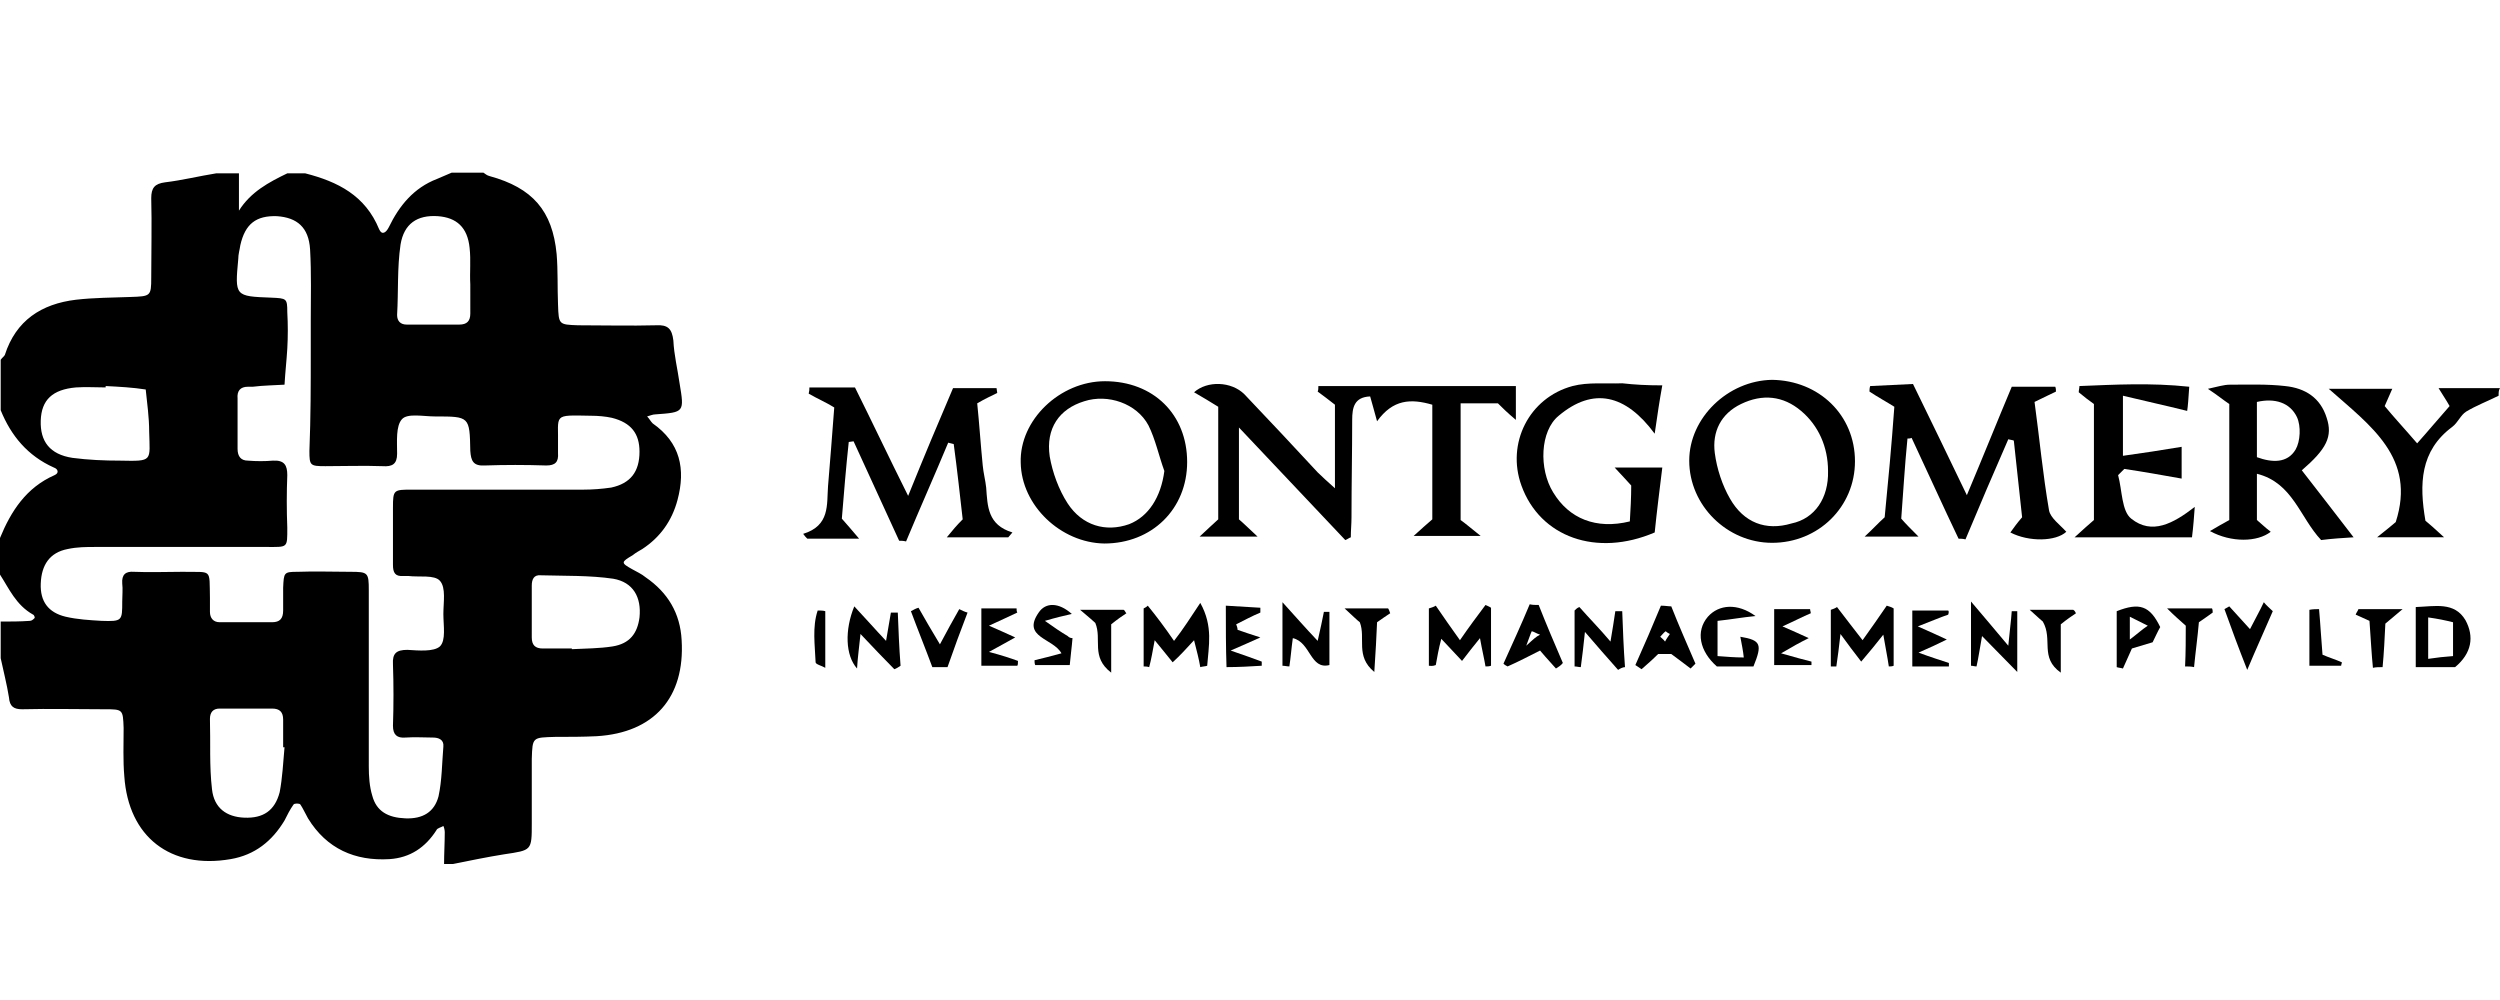
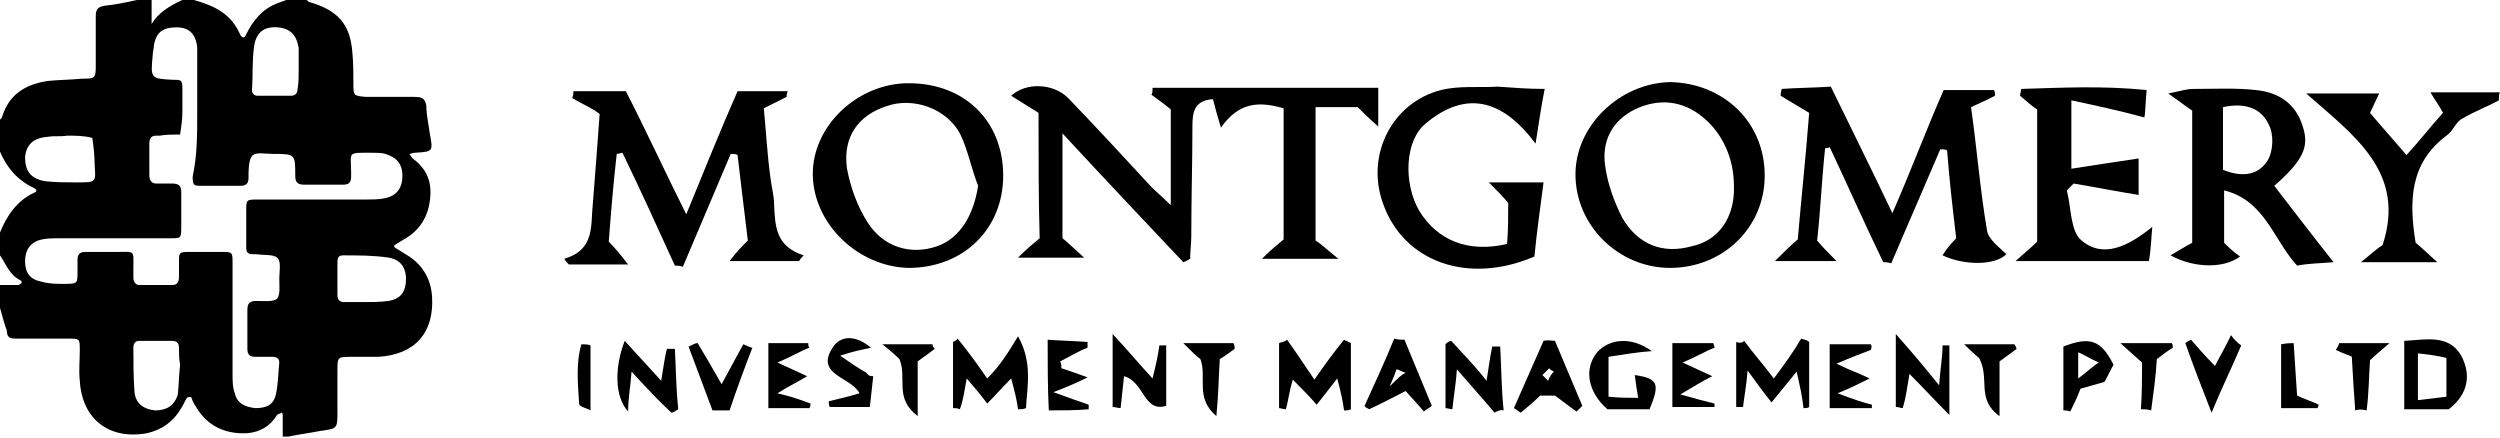
- <svg xmlns="http://www.w3.org/2000/svg" version="1.1" id="logos" x="0px" y="0px" viewBox="0 0 250 100" enable-background="new 0 0 250 100" xml:space="preserve">
+ <svg xmlns="http://www.w3.org/2000/svg" version="1.1" id="logos" x="0px" y="0px" viewBox="0 0 219.3 38.4" style="enable-background:new 0 0 219.3 38.4;" xml:space="preserve">
  <g id="ueno">
</g>
  <g id="tictail">
</g>
  <g id="lians-matkasse">
</g>
-   <g id="montgomery">
+   <g id="upperquad">
+ </g>
+   <g>
    <g>
      <g>
-         <path d="M249.862,39.572c-1.105,0.552-2.21,0.967-3.246,1.588c-0.552,0.345-0.829,1.105-1.381,1.519     c-3.246,2.417-3.315,5.732-2.693,9.392c0.414,0.345,0.898,0.76,1.865,1.657c-2.417,0-4.282,0-6.699,0     c0.967-0.76,1.45-1.174,1.865-1.519c2.072-6.423-2.486-9.599-6.699-13.329c2.279,0,4.213,0,6.354,0     c-0.276,0.622-0.483,1.105-0.76,1.727c0.967,1.174,2.003,2.279,3.246,3.729c1.174-1.312,2.141-2.486,3.246-3.729     c-0.345-0.622-0.691-1.105-1.105-1.796c2.21,0,4.144,0,6.146,0C249.862,39.02,249.862,39.227,249.862,39.572z" />
-         <path d="M121.823,40.677c-0.76-0.483-1.588-0.967-2.417-1.45c1.312-1.174,3.729-1.105,5.041,0.207     c2.486,2.624,4.903,5.18,7.32,7.804c0.483,0.483,0.967,0.898,1.727,1.588c0-3.108,0-5.801,0-8.356     c-0.691-0.552-1.174-0.898-1.727-1.312c0.069-0.138,0.069-0.345,0.069-0.552c6.492,0,12.983,0,19.751,0c0,0.898,0,1.934,0,3.384     c-0.898-0.76-1.312-1.174-1.796-1.657c-1.174,0-2.417,0-3.729,0c0,3.936,0,7.735,0,11.671c0.483,0.345,0.967,0.76,2.003,1.588     c-2.417,0-4.282,0-6.699,0c0.829-0.76,1.312-1.174,1.865-1.657c0-3.729,0-7.528,0-11.464c-2.141-0.622-3.936-0.552-5.525,1.657     c-0.276-1.036-0.483-1.727-0.691-2.486c-1.588,0.069-1.796,1.105-1.796,2.348c0,3.246-0.069,6.423-0.069,9.738     c0,0.691-0.069,1.312-0.069,2.003c-0.207,0.069-0.345,0.207-0.552,0.276c-3.453-3.66-6.906-7.32-10.635-11.257     c0,3.246,0,6.146,0,9.185c0.414,0.345,0.898,0.829,1.865,1.727c-2.141,0-3.729,0-5.801,0c0.829-0.76,1.312-1.243,1.865-1.727     C121.823,48.343,121.823,44.683,121.823,40.677z" />
-         <path d="M80.939,38.744c1.45,0,2.901,0,4.558,0c1.657,3.315,3.315,6.837,5.318,10.843c1.588-3.936,3.039-7.39,4.489-10.773     c1.588,0,2.97,0,4.351,0c0,0.138,0.069,0.345,0.069,0.483c-0.552,0.276-1.174,0.552-2.003,1.036     c0.207,2.003,0.345,4.144,0.552,6.215c0.069,0.76,0.276,1.519,0.345,2.21c0.138,1.865,0.138,3.729,2.624,4.489     c-0.138,0.138-0.276,0.345-0.414,0.483c-1.934,0-3.867,0-6.146,0c0.622-0.76,0.967-1.174,1.588-1.796     c-0.276-2.417-0.552-4.972-0.898-7.528c-0.207-0.069-0.345-0.069-0.552-0.138c-1.381,3.315-2.831,6.561-4.213,9.876     c-0.276-0.069-0.483-0.069-0.691-0.069c-1.519-3.315-3.039-6.63-4.558-9.945c-0.138,0-0.345,0.069-0.483,0.069     c-0.276,2.555-0.483,5.111-0.691,7.666c0.552,0.622,0.967,1.105,1.727,2.003c-2.003,0-3.591,0-5.18,0     c-0.138-0.138-0.276-0.276-0.414-0.483c2.693-0.829,2.348-2.901,2.486-4.765c0.207-2.486,0.414-5.111,0.622-7.873     c-0.76-0.483-1.727-0.898-2.555-1.381C80.939,39.089,80.939,38.951,80.939,38.744z" />
-         <path d="M190.124,51.865c0.483,0.552,0.898,0.967,1.727,1.796c-1.934,0-3.453,0-5.387,0c0.829-0.76,1.312-1.312,2.003-1.934     c0.345-3.522,0.691-7.182,0.967-11.05c-0.76-0.483-1.657-0.967-2.486-1.519c0-0.138,0-0.345,0.069-0.552     c1.381-0.069,2.831-0.138,4.282-0.207c1.796,3.66,3.453,7.113,5.387,11.119c1.657-3.936,3.039-7.39,4.489-10.843     c1.588,0,2.97,0,4.351,0c0.069,0.138,0.069,0.345,0.069,0.483c-0.552,0.276-1.174,0.552-2.141,1.036     c0.483,3.522,0.829,7.251,1.45,10.843c0.138,0.76,1.105,1.45,1.727,2.141c-1.036,0.967-3.729,1.036-5.594,0.069     c0.345-0.483,0.691-0.967,1.174-1.519c-0.276-2.486-0.552-5.11-0.829-7.666c-0.138-0.069-0.345-0.069-0.552-0.138     c-1.45,3.315-2.901,6.699-4.282,10.014c-0.276-0.069-0.483-0.069-0.691-0.069c-1.588-3.315-3.108-6.699-4.696-10.083     c-0.138,0.069-0.276,0.069-0.414,0.069C190.47,46.617,190.331,49.172,190.124,51.865z" />
-         <path d="M230.18,47.031c1.727,2.21,3.315,4.282,5.18,6.699c-1.105,0.069-2.21,0.138-3.246,0.276     c-2.141-2.279-2.831-5.732-6.423-6.63c0,1.657,0,3.039,0,4.627c0.345,0.276,0.829,0.76,1.381,1.174     c-1.312,1.036-3.936,1.105-6.077-0.069c0.691-0.414,1.312-0.76,1.934-1.105c0-3.936,0-7.735,0-11.602     c-0.622-0.414-1.105-0.829-2.141-1.519c0.967-0.207,1.588-0.414,2.21-0.414c1.865,0,3.729-0.069,5.525,0.138     c2.003,0.207,3.522,1.174,4.144,3.177C233.287,43.647,232.666,44.89,230.18,47.031z M225.691,45.719     c1.519,0.552,3.039,0.622,3.867-0.76c0.483-0.829,0.552-2.348,0.138-3.246c-0.691-1.45-2.21-1.934-4.006-1.519     C225.691,42.059,225.691,43.854,225.691,45.719z" />
-         <path d="M118.715,46.202c0,4.696-3.522,8.149-8.287,8.149c-4.351-0.069-8.287-3.798-8.356-8.08     c-0.138-4.282,3.936-8.149,8.425-8.149C115.332,38.122,118.715,41.437,118.715,46.202z M116.436,47.1     c-0.552-1.519-0.898-3.177-1.588-4.558c-1.174-2.21-4.075-3.177-6.423-2.417c-2.486,0.76-3.867,2.693-3.453,5.525     c0.276,1.588,0.898,3.315,1.796,4.696c1.45,2.21,3.798,2.901,6.146,2.072C114.848,51.658,116.091,49.724,116.436,47.1z" />
-         <path d="M185.497,46.133c0,4.558-3.66,8.149-8.287,8.149c-4.489,0-8.287-3.729-8.287-8.218c0-4.282,3.867-8.011,8.287-8.08     C181.906,38.053,185.497,41.506,185.497,46.133z M182.804,47.1c0-2.417-0.967-4.558-2.693-6.008     c-1.796-1.519-3.867-1.727-6.008-0.691c-2.003,0.967-2.901,2.762-2.624,4.903c0.207,1.588,0.76,3.246,1.519,4.558     c1.381,2.417,3.591,3.246,6.146,2.486C181.492,51.865,182.873,49.793,182.804,47.1z" />
-         <path d="M166.229,38.536c-0.276,1.519-0.483,2.901-0.76,4.834c-2.901-3.936-6.146-4.696-9.599-1.796     c-1.865,1.519-2.003,5.318-0.552,7.666c1.588,2.624,4.282,3.729,7.666,2.901c0.069-1.174,0.138-2.348,0.138-3.591     c-0.483-0.552-0.898-0.967-1.657-1.796c1.934,0,3.453,0,4.765,0c-0.276,2.279-0.552,4.42-0.76,6.492     c-5.801,2.486-11.464,0.483-13.329-4.696c-1.519-4.213,0.76-8.771,5.11-9.945c1.588-0.414,3.315-0.207,4.972-0.276     C163.467,38.467,164.641,38.536,166.229,38.536z" />
-         <path d="M219.475,50.691c-0.069,0.967-0.138,1.934-0.276,3.039c-3.867,0-7.528,0-11.74,0c0.898-0.829,1.381-1.243,1.934-1.727     c0-3.867,0-7.666,0-11.602c-0.483-0.345-1.036-0.76-1.519-1.174c0-0.207,0.069-0.414,0.069-0.622     c3.522-0.138,7.113-0.345,10.981,0.069c-0.069,1.105-0.138,2.003-0.207,2.417c-2.21-0.552-4.144-0.967-6.423-1.519     c0,2.21,0,3.867,0,6.008c2.003-0.276,3.798-0.552,5.87-0.898c0,0.76,0,2.072,0,3.177c-1.934-0.345-3.867-0.691-5.732-0.967     c-0.207,0.207-0.414,0.414-0.622,0.622c0.414,1.519,0.345,3.591,1.312,4.351C215.193,53.523,217.334,52.349,219.475,50.691z" />
-         <path d="M142.887,66.575c0-1.934,0-3.798,0-5.732c0.207-0.069,0.483-0.138,0.691-0.276c0.76,1.105,1.519,2.21,2.417,3.453     c0.898-1.312,1.727-2.417,2.555-3.522c0.138,0.069,0.345,0.138,0.552,0.276c0,1.934,0,3.867,0,5.801     c-0.207,0.069-0.345,0.069-0.552,0.069c-0.138-0.829-0.345-1.657-0.552-2.831c-0.622,0.76-1.105,1.381-1.796,2.279     c-0.691-0.76-1.312-1.381-2.072-2.21c-0.276,1.036-0.414,1.865-0.552,2.624C143.232,66.644,143.025,66.575,142.887,66.575z" />
-         <path d="M120.028,60.291c1.312,2.348,0.829,4.351,0.691,6.285c-0.207,0.069-0.483,0.069-0.691,0.138     c-0.138-0.829-0.345-1.588-0.622-2.693c-0.76,0.829-1.381,1.519-2.141,2.21c-0.622-0.76-1.105-1.381-1.796-2.21     c-0.207,1.105-0.345,1.934-0.552,2.693c-0.207-0.069-0.414-0.069-0.552-0.069c0-1.934,0-3.867,0-5.801     c0.138-0.069,0.276-0.138,0.414-0.276c0.898,1.105,1.727,2.21,2.624,3.522C118.37,62.846,119.061,61.741,120.028,60.291z" />
-         <path d="M245.511,66.713c-1.312,0-2.486,0-3.936,0c0-2.003,0-3.867,0-6.008c1.934-0.069,3.867-0.552,4.972,1.312     C247.445,63.675,247.169,65.332,245.511,66.713z M242.818,61.741c0,1.588,0,2.762,0,4.144c0.898-0.138,1.588-0.207,2.486-0.276     c0-1.174,0-2.21,0-3.384C244.475,62.017,243.785,61.879,242.818,61.741z" />
-         <path d="M183.702,60.705c0.829,1.105,1.657,2.141,2.555,3.315c0.898-1.243,1.657-2.348,2.417-3.453     c0.207,0.069,0.483,0.138,0.691,0.276c0,1.934,0,3.867,0,5.732c-0.138,0.069-0.345,0.069-0.483,0.069     c-0.138-0.967-0.345-1.934-0.552-3.177c-0.76,0.967-1.381,1.727-2.21,2.693c-0.76-0.967-1.312-1.727-2.072-2.762     c-0.138,1.312-0.276,2.279-0.414,3.246c-0.207,0-0.345,0-0.552,0c0-1.934,0-3.729,0-5.663     C183.287,60.912,183.494,60.843,183.702,60.705z" />
-         <path d="M86.05,63.398c-0.138,1.381-0.276,2.279-0.345,3.453c-1.174-1.312-1.243-3.867-0.276-6.215     c1.105,1.174,2.003,2.21,3.177,3.453c0.207-1.174,0.345-2.003,0.483-2.831c0.276,0,0.483,0,0.691,0     c0.069,1.796,0.138,3.522,0.276,5.318c-0.207,0.138-0.414,0.276-0.622,0.345C88.398,65.884,87.362,64.78,86.05,63.398z" />
-         <path d="M129.282,63.813c-0.138,0.967-0.207,1.934-0.345,2.831c-0.207,0-0.483-0.069-0.691-0.069c0-1.934,0-3.729,0-6.354     c1.381,1.519,2.279,2.555,3.522,3.867c0.276-1.243,0.483-2.141,0.622-2.901c0.138,0,0.345,0,0.552,0c0,1.657,0,3.315,0,5.318     C131.008,66.989,131.077,64.227,129.282,63.813z" />
-         <path d="M174.033,63.675c2.072,0.345,2.21,0.76,1.312,2.97c-1.174,0-2.417,0-3.66,0c-1.727-1.519-2.141-3.522-0.898-4.972     c1.105-1.243,2.97-1.381,4.765-0.069c-1.381,0.138-2.486,0.345-3.798,0.483c0,1.174,0,2.279,0,3.522     c0.967,0.069,1.727,0.138,2.624,0.138C174.309,65.056,174.171,64.434,174.033,63.675z" />
-         <path d="M167.127,60.636c0.76,1.934,1.588,3.798,2.417,5.732c-0.138,0.138-0.276,0.276-0.483,0.483     c-0.552-0.414-1.174-0.898-1.934-1.45c-0.276,0-0.829,0-1.312,0c-0.552,0.552-1.105,1.036-1.657,1.519     c-0.207-0.138-0.414-0.276-0.622-0.414c0.898-2.003,1.727-3.936,2.555-5.939C166.506,60.567,166.851,60.636,167.127,60.636z      M166.022,63.675c0.138,0.138,0.345,0.276,0.483,0.483c0.138-0.276,0.345-0.552,0.483-0.76c-0.138-0.069-0.276-0.138-0.414-0.276     C166.367,63.26,166.229,63.467,166.022,63.675z" />
-         <path d="M155.594,66.851c-0.414-0.483-0.829-0.898-1.588-1.796c-0.967,0.483-2.141,1.105-3.246,1.588     c-0.138-0.069-0.276-0.138-0.414-0.276c0.898-2.003,1.796-3.936,2.624-5.939c0.276,0.069,0.552,0.069,0.898,0.069     c0.76,1.934,1.588,3.867,2.417,5.801C156.077,66.575,155.801,66.713,155.594,66.851z M154.006,63.467     c-0.414-0.138-0.552-0.276-0.829-0.345c-0.138,0.276-0.207,0.552-0.552,1.45C153.384,63.882,153.591,63.675,154.006,63.467z" />
-         <path d="M161.809,66.989c-1.036-1.174-2.141-2.417-3.315-3.798c-0.138,1.381-0.276,2.486-0.414,3.522     c-0.207,0-0.414-0.069-0.622-0.069c0-1.865,0-3.729,0-5.594c0.138-0.138,0.276-0.276,0.483-0.345     c0.967,1.105,2.003,2.141,3.108,3.453c0.207-1.174,0.345-2.141,0.483-3.039c0.276,0,0.483,0,0.691,0     c0.069,1.865,0.138,3.729,0.276,5.594C162.293,66.713,162.017,66.851,161.809,66.989z" />
-         <path d="M178.108,65.332c1.45,0.414,2.21,0.622,3.039,0.829c0,0.138,0,0.276,0,0.345c-1.174,0-2.348,0-3.729,0     c0-1.727,0-3.522,0-5.594c1.312,0,2.417,0,3.591,0c0,0.138,0.069,0.276,0.069,0.414c-0.829,0.345-1.588,0.76-2.831,1.312     c1.105,0.483,1.727,0.76,2.624,1.174C179.903,64.296,179.282,64.641,178.108,65.332z" />
-         <path d="M213.191,64.849c-0.345,0.76-0.622,1.381-0.898,2.003c-0.207-0.069-0.414-0.069-0.622-0.138c0-1.865,0-3.729,0-5.594     c2.279-0.898,3.315-0.552,4.351,1.588c-0.276,0.483-0.483,0.967-0.76,1.519C214.572,64.434,213.881,64.641,213.191,64.849z      M212.983,63.951c0.829-0.622,1.174-0.967,1.796-1.381c-0.691-0.345-1.105-0.552-1.796-0.898     C212.983,62.431,212.983,62.846,212.983,63.951z" />
-         <path d="M101.727,66.575c-1.174,0-2.348,0-3.591,0c0-1.934,0-3.729,0-5.732c1.312,0,2.417,0,3.522,0c0,0.138,0,0.276,0.069,0.414     c-0.76,0.345-1.588,0.76-2.831,1.312c1.105,0.483,1.727,0.76,2.624,1.174c-0.829,0.483-1.519,0.829-2.624,1.45     c1.312,0.345,2.141,0.622,2.901,0.898C101.796,66.299,101.796,66.506,101.727,66.575z" />
-         <path d="M200.829,64.572c0.138-1.519,0.276-2.417,0.345-3.453c0.207,0,0.345,0,0.552,0c0,1.796,0,3.522,0,6.077     c-1.312-1.312-2.348-2.417-3.522-3.591c-0.207,1.105-0.345,2.141-0.552,3.039c-0.207,0-0.345-0.069-0.552-0.069     c0-1.934,0-3.867,0-6.423C198.55,61.879,199.517,62.984,200.829,64.572z" />
-         <path d="M194.82,61.465c-0.829,0.276-1.588,0.622-3.039,1.174c1.243,0.552,1.865,0.829,2.901,1.312     c-0.967,0.483-1.588,0.76-2.831,1.312c1.312,0.483,2.21,0.76,3.039,1.036c0,0.138,0,0.207,0,0.345c-1.174,0-2.279,0-3.66,0     c0-1.727,0-3.591,0-5.594c1.243,0,2.417,0,3.591,0C194.89,61.119,194.89,61.257,194.82,61.465z" />
-         <path d="M122.583,60.567c1.312,0.069,2.348,0.138,3.453,0.207c0,0.138,0,0.345,0,0.483c-0.829,0.345-1.588,0.76-2.417,1.174     c0.069,0.207,0.138,0.345,0.138,0.552c0.622,0.207,1.174,0.414,2.279,0.76c-1.036,0.483-1.727,0.76-2.97,1.312     c1.381,0.483,2.21,0.76,3.108,1.105c0,0.138,0,0.276,0,0.414c-1.105,0.069-2.279,0.138-3.522,0.138     C122.583,64.71,122.583,62.777,122.583,60.567z" />
-         <path d="M93.992,64.434c0.691-1.312,1.312-2.417,1.934-3.522c0.276,0.138,0.552,0.276,0.829,0.345     c-0.691,1.796-1.381,3.66-2.003,5.456c-0.552,0-0.967,0-1.519,0c-0.691-1.865-1.45-3.729-2.141-5.594     c0.276-0.138,0.483-0.276,0.76-0.345C92.472,61.879,93.163,63.053,93.992,64.434z" />
-         <path d="M107.251,63.813c-0.069,0.898-0.207,1.865-0.276,2.693c-1.381,0-2.417,0-3.453,0c-0.069-0.138-0.069-0.345-0.069-0.483     c0.829-0.207,1.727-0.414,2.693-0.691c-0.829-1.519-4.006-1.588-2.279-4.075c0.691-1.036,2.003-1.036,3.315,0.138     c-0.898,0.207-1.519,0.345-2.693,0.691c0.967,0.691,1.588,1.105,2.279,1.519C106.906,63.744,107.044,63.813,107.251,63.813z" />
-         <path d="M227.279,61.119c-0.829,1.934-1.657,3.729-2.555,5.87c-0.898-2.279-1.588-4.144-2.279-6.077     c0.138-0.069,0.345-0.207,0.483-0.276c0.622,0.691,1.243,1.381,2.072,2.279c0.483-0.967,0.967-1.796,1.381-2.693     C226.657,60.567,227.003,60.843,227.279,61.119z" />
-         <path d="M237.293,66.782c-0.138-1.381-0.207-2.762-0.345-4.696c-0.138-0.069-0.76-0.345-1.381-0.622     c0.069-0.207,0.207-0.345,0.276-0.552c1.312,0,2.624,0,4.42,0c-0.898,0.76-1.312,1.105-1.727,1.45     c-0.069,1.45-0.138,2.901-0.276,4.351C237.914,66.713,237.569,66.713,237.293,66.782z" />
-         <path d="M139.019,61.326c-0.414,0.276-0.829,0.552-1.312,0.898c-0.069,1.519-0.138,2.97-0.276,4.972     c-1.934-1.588-0.829-3.384-1.45-4.972c-0.276-0.207-0.691-0.622-1.519-1.381c1.796,0,3.108,0,4.351,0     C138.95,61.05,138.95,61.188,139.019,61.326z" />
-         <path d="M112.638,61.326c-0.414,0.276-0.829,0.552-1.519,1.105c0,1.312,0,2.831,0,4.834c-2.072-1.588-0.898-3.315-1.588-4.972     c-0.138-0.138-0.622-0.552-1.519-1.312c1.796,0,3.039,0,4.351,0C112.5,61.05,112.5,61.188,112.638,61.326z" />
-         <path d="M218.577,62.57c-0.691-0.622-1.105-0.967-1.865-1.727c1.796,0,3.108,0,4.489,0c0.069,0.138,0.069,0.276,0.069,0.414     c-0.483,0.345-0.967,0.691-1.381,0.967c-0.138,1.588-0.345,3.039-0.483,4.489c-0.276-0.069-0.552-0.069-0.898-0.069     C218.577,65.263,218.577,63.813,218.577,62.57z" />
-         <path d="M207.597,61.326c-0.414,0.276-0.829,0.552-1.519,1.105c0,1.312,0,2.831,0,4.834c-2.141-1.519-0.76-3.315-1.796-5.11     c0,0-0.414-0.345-1.312-1.174c1.796,0,3.039,0,4.351,0C207.459,61.05,207.528,61.188,207.597,61.326z" />
-         <path d="M231.906,60.912c0.138,1.519,0.207,2.97,0.345,4.558c0.622,0.276,1.312,0.483,1.934,0.76     c0,0.138-0.069,0.207-0.069,0.345c-1.036,0-2.003,0-3.177,0c0-1.796,0-3.66,0-5.594C231.285,60.912,231.63,60.912,231.906,60.912     z" />
-         <path d="M82.528,66.782c-0.345-0.207-0.967-0.345-0.967-0.552c-0.069-1.727-0.345-3.522,0.207-5.18c0.276,0,0.552,0,0.76,0.069     C82.528,62.846,82.528,64.71,82.528,66.782z" />
+         <path d="M219.2,8.8c-1.1,0.6-2.2,1-3.2,1.6c-0.6,0.3-0.8,1.1-1.4,1.5c-3.2,2.4-3.3,5.7-2.7,9.4c0.4,0.3,0.9,0.8,1.9,1.7     c-2.4,0-4.3,0-6.7,0c1-0.8,1.4-1.2,1.9-1.5c2.1-6.4-2.5-9.6-6.7-13.3c2.3,0,4.2,0,6.4,0c-0.3,0.6-0.5,1.1-0.8,1.7     c1,1.2,2,2.3,3.2,3.7c1.2-1.3,2.1-2.5,3.2-3.7c-0.3-0.6-0.7-1.1-1.1-1.8c2.2,0,4.1,0,6.1,0C219.2,8.2,219.2,8.5,219.2,8.8z" />
+         <path d="M91.1,9.9c-0.8-0.5-1.6-1-2.4-1.5c1.3-1.2,3.7-1.1,5,0.2c2.5,2.6,4.9,5.2,7.3,7.8c0.5,0.5,1,0.9,1.7,1.6     c0-3.1,0-5.8,0-8.4c-0.7-0.6-1.2-0.9-1.7-1.3c0.1-0.1,0.1-0.3,0.1-0.6c6.5,0,13,0,19.8,0c0,0.9,0,1.9,0,3.4     c-0.9-0.8-1.3-1.2-1.8-1.7c-1.2,0-2.4,0-3.7,0c0,3.9,0,7.7,0,11.7c0.5,0.3,1,0.8,2,1.6c-2.4,0-4.3,0-6.7,0     c0.8-0.8,1.3-1.2,1.9-1.7c0-3.7,0-7.5,0-11.5c-2.1-0.6-3.9-0.6-5.5,1.7c-0.3-1-0.5-1.7-0.7-2.5c-1.6,0.1-1.8,1.1-1.8,2.3     c0,3.2-0.1,6.4-0.1,9.7c0,0.7-0.1,1.3-0.1,2c-0.2,0.1-0.3,0.2-0.6,0.3c-3.5-3.7-6.9-7.3-10.6-11.3c0,3.2,0,6.1,0,9.2     c0.4,0.3,0.9,0.8,1.9,1.7c-2.1,0-3.7,0-5.8,0c0.8-0.8,1.3-1.2,1.9-1.7C91.1,17.6,91.1,13.9,91.1,9.9z" />
+         <path d="M50.3,8c1.4,0,2.9,0,4.6,0c1.7,3.3,3.3,6.8,5.3,10.8c1.6-3.9,3-7.4,4.5-10.8c1.6,0,3,0,4.4,0C69,8.2,69,8.4,69,8.5     c-0.6,0.3-1.2,0.6-2,1c0.2,2,0.3,4.1,0.6,6.2c0.1,0.8,0.3,1.5,0.3,2.2c0.1,1.9,0.1,3.7,2.6,4.5c-0.1,0.1-0.3,0.3-0.4,0.5     c-1.9,0-3.9,0-6.1,0c0.6-0.8,1-1.2,1.6-1.8c-0.3-2.4-0.6-5-0.9-7.5c-0.2-0.1-0.3-0.1-0.6-0.1c-1.4,3.3-2.8,6.6-4.2,9.9     c-0.3-0.1-0.5-0.1-0.7-0.1c-1.5-3.3-3-6.6-4.6-9.9c-0.1,0-0.3,0.1-0.5,0.1c-0.3,2.6-0.5,5.1-0.7,7.7c0.6,0.6,1,1.1,1.7,2     c-2,0-3.6,0-5.2,0c-0.1-0.1-0.3-0.3-0.4-0.5c2.7-0.8,2.3-2.9,2.5-4.8c0.2-2.5,0.4-5.1,0.6-7.9C52,9.5,51,9.1,50.2,8.6     C50.3,8.3,50.3,8.2,50.3,8z" />
+         <path d="M159.4,21.1c0.5,0.6,0.9,1,1.7,1.8c-1.9,0-3.5,0-5.4,0c0.8-0.8,1.3-1.3,2-1.9c0.3-3.5,0.7-7.2,1-11.1     c-0.8-0.5-1.7-1-2.5-1.5c0-0.1,0-0.3,0.1-0.6c1.4-0.1,2.8-0.1,4.3-0.2c1.8,3.7,3.5,7.1,5.4,11.1c1.7-3.9,3-7.4,4.5-10.8     c1.6,0,3,0,4.4,0c0.1,0.1,0.1,0.3,0.1,0.5c-0.6,0.3-1.2,0.6-2.1,1c0.5,3.5,0.8,7.3,1.4,10.8c0.1,0.8,1.1,1.5,1.7,2.1     c-1,1-3.7,1-5.6,0.1c0.3-0.5,0.7-1,1.2-1.5c-0.3-2.5-0.6-5.1-0.8-7.7c-0.1-0.1-0.3-0.1-0.6-0.1c-1.4,3.3-2.9,6.7-4.3,10     c-0.3-0.1-0.5-0.1-0.7-0.1c-1.6-3.3-3.1-6.7-4.7-10.1c-0.1,0.1-0.3,0.1-0.4,0.1C159.8,15.8,159.7,18.4,159.4,21.1z" />
+         <path d="M199.5,16.3c1.7,2.2,3.3,4.3,5.2,6.7c-1.1,0.1-2.2,0.1-3.2,0.3c-2.1-2.3-2.8-5.7-6.4-6.6c0,1.7,0,3,0,4.6     c0.3,0.3,0.8,0.8,1.4,1.2c-1.3,1-3.9,1.1-6.1-0.1c0.7-0.4,1.3-0.8,1.9-1.1c0-3.9,0-7.7,0-11.6c-0.6-0.4-1.1-0.8-2.1-1.5     c1-0.2,1.6-0.4,2.2-0.4c1.9,0,3.7-0.1,5.5,0.1c2,0.2,3.5,1.2,4.1,3.2C202.6,12.9,202,14.1,199.5,16.3z M195,14.9     c1.5,0.6,3,0.6,3.9-0.8c0.5-0.8,0.6-2.3,0.1-3.2c-0.7-1.5-2.2-1.9-4-1.5C195,11.3,195,13.1,195,14.9z" />
+         <path d="M88,15.4c0,4.7-3.5,8.1-8.3,8.1c-4.4-0.1-8.3-3.8-8.4-8.1c-0.1-4.3,3.9-8.1,8.4-8.1C84.7,7.3,88,10.7,88,15.4z      M85.8,16.3c-0.6-1.5-0.9-3.2-1.6-4.6c-1.2-2.2-4.1-3.2-6.4-2.4c-2.5,0.8-3.9,2.7-3.5,5.5c0.3,1.6,0.9,3.3,1.8,4.7     c1.4,2.2,3.8,2.9,6.1,2.1C84.2,20.9,85.4,18.9,85.8,16.3z" />
+         <path d="M154.8,15.4c0,4.6-3.7,8.1-8.3,8.1c-4.5,0-8.3-3.7-8.3-8.2c0-4.3,3.9-8,8.3-8.1C151.2,7.3,154.8,10.7,154.8,15.4z      M152.1,16.3c0-2.4-1-4.6-2.7-6c-1.8-1.5-3.9-1.7-6-0.7c-2,1-2.9,2.8-2.6,4.9c0.2,1.6,0.8,3.2,1.5,4.6c1.4,2.4,3.6,3.2,6.1,2.5     C150.8,21.1,152.2,19,152.1,16.3z" />
+         <path d="M135.5,7.8c-0.3,1.5-0.5,2.9-0.8,4.8c-2.9-3.9-6.1-4.7-9.6-1.8c-1.9,1.5-2,5.3-0.6,7.7c1.6,2.6,4.3,3.7,7.7,2.9     c0.1-1.2,0.1-2.3,0.1-3.6c-0.5-0.6-0.9-1-1.7-1.8c1.9,0,3.5,0,4.8,0c-0.3,2.3-0.6,4.4-0.8,6.5c-5.8,2.5-11.5,0.5-13.3-4.7     c-1.5-4.2,0.8-8.8,5.1-9.9c1.6-0.4,3.3-0.2,5-0.3C132.8,7.7,134,7.8,135.5,7.8z" />
+         <path d="M188.8,19.9c-0.1,1-0.1,1.9-0.3,3c-3.9,0-7.5,0-11.7,0c0.9-0.8,1.4-1.2,1.9-1.7c0-3.9,0-7.7,0-11.6     c-0.5-0.3-1-0.8-1.5-1.2c0-0.2,0.1-0.4,0.1-0.6c3.5-0.1,7.1-0.3,11,0.1c-0.1,1.1-0.1,2-0.2,2.4c-2.2-0.6-4.1-1-6.4-1.5     c0,2.2,0,3.9,0,6c2-0.3,3.8-0.6,5.9-0.9c0,0.8,0,2.1,0,3.2c-1.9-0.3-3.9-0.7-5.7-1c-0.2,0.2-0.4,0.4-0.6,0.6     c0.4,1.5,0.3,3.6,1.3,4.4C184.5,22.7,186.7,21.6,188.8,19.9z" />
+         <path d="M112.2,35.8c0-1.9,0-3.8,0-5.7c0.2-0.1,0.5-0.1,0.7-0.3c0.8,1.1,1.5,2.2,2.4,3.5c0.9-1.3,1.7-2.4,2.6-3.5     c0.1,0.1,0.3,0.1,0.6,0.3c0,1.9,0,3.9,0,5.8c-0.2,0.1-0.3,0.1-0.6,0.1c-0.1-0.8-0.3-1.7-0.6-2.8c-0.6,0.8-1.1,1.4-1.8,2.3     c-0.7-0.8-1.3-1.4-2.1-2.2c-0.3,1-0.4,1.9-0.6,2.6C112.6,35.9,112.3,35.8,112.2,35.8z" />
+         <path d="M89.3,29.5c1.3,2.3,0.8,4.4,0.7,6.3c-0.2,0.1-0.5,0.1-0.7,0.1c-0.1-0.8-0.3-1.6-0.6-2.7c-0.8,0.8-1.4,1.5-2.1,2.2     c-0.6-0.8-1.1-1.4-1.8-2.2c-0.2,1.1-0.3,1.9-0.6,2.7c-0.2-0.1-0.4-0.1-0.6-0.1c0-1.9,0-3.9,0-5.8c0.1-0.1,0.3-0.1,0.4-0.3     c0.9,1.1,1.7,2.2,2.6,3.5C87.7,32.1,88.4,31,89.3,29.5z" />
+         <path d="M214.8,35.9c-1.3,0-2.5,0-3.9,0c0-2,0-3.9,0-6c1.9-0.1,3.9-0.6,5,1.3C216.8,32.9,216.5,34.6,214.8,35.9z M212.1,31     c0,1.6,0,2.8,0,4.1c0.9-0.1,1.6-0.2,2.5-0.3c0-1.2,0-2.2,0-3.4C213.8,31.2,213.1,31.1,212.1,31z" />
+         <path d="M153,29.9c0.8,1.1,1.7,2.1,2.6,3.3c0.9-1.2,1.7-2.3,2.4-3.5c0.2,0.1,0.5,0.1,0.7,0.3c0,1.9,0,3.9,0,5.7     c-0.1,0.1-0.3,0.1-0.5,0.1c-0.1-1-0.3-1.9-0.6-3.2c-0.8,1-1.4,1.7-2.2,2.7c-0.8-1-1.3-1.7-2.1-2.8c-0.1,1.3-0.3,2.3-0.4,3.2     c-0.2,0-0.3,0-0.6,0c0-1.9,0-3.7,0-5.7C152.6,30.1,152.8,30.1,153,29.9z" />
+         <path d="M55.4,32.6c-0.1,1.4-0.3,2.3-0.3,3.5c-1.2-1.3-1.2-3.9-0.3-6.2c1.1,1.2,2,2.2,3.2,3.5c0.2-1.2,0.3-2,0.5-2.8     c0.3,0,0.5,0,0.7,0c0.1,1.8,0.1,3.5,0.3,5.3c-0.2,0.1-0.4,0.3-0.6,0.3C57.7,35.1,56.7,34,55.4,32.6z" />
+         <path d="M98.6,33c-0.1,1-0.2,1.9-0.3,2.8c-0.2,0-0.5-0.1-0.7-0.1c0-1.9,0-3.7,0-6.4c1.4,1.5,2.3,2.6,3.5,3.9     c0.3-1.2,0.5-2.1,0.6-2.9c0.1,0,0.3,0,0.6,0c0,1.7,0,3.3,0,5.3C100.3,36.2,100.4,33.5,98.6,33z" />
+         <path d="M143.4,32.9c2.1,0.3,2.2,0.8,1.3,3c-1.2,0-2.4,0-3.7,0c-1.7-1.5-2.1-3.5-0.9-5c1.1-1.2,3-1.4,4.8-0.1     c-1.4,0.1-2.5,0.3-3.8,0.5c0,1.2,0,2.3,0,3.5c1,0.1,1.7,0.1,2.6,0.1C143.6,34.3,143.5,33.7,143.4,32.9z" />
+         <path d="M136.4,29.9c0.8,1.9,1.6,3.8,2.4,5.7c-0.1,0.1-0.3,0.3-0.5,0.5c-0.6-0.4-1.2-0.9-1.9-1.4c-0.3,0-0.8,0-1.3,0     c-0.6,0.6-1.1,1-1.7,1.5c-0.2-0.1-0.4-0.3-0.6-0.4c0.9-2,1.7-3.9,2.6-5.9C135.8,29.8,136.2,29.9,136.4,29.9z M135.3,32.9     c0.1,0.1,0.3,0.3,0.5,0.5c0.1-0.3,0.3-0.6,0.5-0.8c-0.1-0.1-0.3-0.1-0.4-0.3C135.7,32.5,135.5,32.7,135.3,32.9z" />
+         <path d="M124.9,36.1c-0.4-0.5-0.8-0.9-1.6-1.8c-1,0.5-2.1,1.1-3.2,1.6c-0.1-0.1-0.3-0.1-0.4-0.3c0.9-2,1.8-3.9,2.6-5.9     c0.3,0.1,0.6,0.1,0.9,0.1c0.8,1.9,1.6,3.9,2.4,5.8C125.4,35.8,125.1,35.9,124.9,36.1z M123.3,32.7c-0.4-0.1-0.6-0.3-0.8-0.3     c-0.1,0.3-0.2,0.6-0.6,1.5C122.7,33.1,122.9,32.9,123.3,32.7z" />
+         <path d="M131.1,36.2c-1-1.2-2.1-2.4-3.3-3.8c-0.1,1.4-0.3,2.5-0.4,3.5c-0.2,0-0.4-0.1-0.6-0.1c0-1.9,0-3.7,0-5.6     c0.1-0.1,0.3-0.3,0.5-0.3c1,1.1,2,2.1,3.1,3.5c0.2-1.2,0.3-2.1,0.5-3c0.3,0,0.5,0,0.7,0c0.1,1.9,0.1,3.7,0.3,5.6     C131.6,35.9,131.3,36.1,131.1,36.2z" />
+         <path d="M147.4,34.6c1.4,0.4,2.2,0.6,3,0.8c0,0.1,0,0.3,0,0.3c-1.2,0-2.3,0-3.7,0c0-1.7,0-3.5,0-5.6c1.3,0,2.4,0,3.6,0     c0,0.1,0.1,0.3,0.1,0.4c-0.8,0.3-1.6,0.8-2.8,1.3c1.1,0.5,1.7,0.8,2.6,1.2C149.2,33.5,148.6,33.9,147.4,34.6z" />
+         <path d="M182.5,34.1c-0.3,0.8-0.6,1.4-0.9,2c-0.2-0.1-0.4-0.1-0.6-0.1c0-1.9,0-3.7,0-5.6c2.3-0.9,3.3-0.6,4.4,1.6     c-0.3,0.5-0.5,1-0.8,1.5C183.9,33.7,183.2,33.9,182.5,34.1z M182.3,33.2c0.8-0.6,1.2-1,1.8-1.4c-0.7-0.3-1.1-0.6-1.8-0.9     C182.3,31.7,182.3,32.1,182.3,33.2z" />
+         <path d="M71,35.8c-1.2,0-2.3,0-3.6,0c0-1.9,0-3.7,0-5.7c1.3,0,2.4,0,3.5,0c0,0.1,0,0.3,0.1,0.4c-0.8,0.3-1.6,0.8-2.8,1.3     c1.1,0.5,1.7,0.8,2.6,1.2c-0.8,0.5-1.5,0.8-2.6,1.5c1.3,0.3,2.1,0.6,2.9,0.9C71.1,35.5,71.1,35.7,71,35.8z" />
+         <path d="M170.1,33.8c0.1-1.5,0.3-2.4,0.3-3.5c0.2,0,0.3,0,0.6,0c0,1.8,0,3.5,0,6.1c-1.3-1.3-2.3-2.4-3.5-3.6     c-0.2,1.1-0.3,2.1-0.6,3c-0.2,0-0.3-0.1-0.6-0.1c0-1.9,0-3.9,0-6.4C167.9,31.1,168.8,32.2,170.1,33.8z" />
+         <path d="M164.1,30.7c-0.8,0.3-1.6,0.6-3,1.2c1.2,0.6,1.9,0.8,2.9,1.3c-1,0.5-1.6,0.8-2.8,1.3c1.3,0.5,2.2,0.8,3,1     c0,0.1,0,0.2,0,0.3c-1.2,0-2.3,0-3.7,0c0-1.7,0-3.6,0-5.6c1.2,0,2.4,0,3.6,0C164.2,30.3,164.2,30.5,164.1,30.7z" />
+         <path d="M91.9,29.8c1.3,0.1,2.3,0.1,3.5,0.2c0,0.1,0,0.3,0,0.5c-0.8,0.3-1.6,0.8-2.4,1.2c0.1,0.2,0.1,0.3,0.1,0.6     c0.6,0.2,1.2,0.4,2.3,0.8c-1,0.5-1.7,0.8-3,1.3c1.4,0.5,2.2,0.8,3.1,1.1c0,0.1,0,0.3,0,0.4c-1.1,0.1-2.3,0.1-3.5,0.1     C91.9,33.9,91.9,32,91.9,29.8z" />
+         <path d="M63.3,33.7c0.7-1.3,1.3-2.4,1.9-3.5c0.3,0.1,0.6,0.3,0.8,0.3c-0.7,1.8-1.4,3.7-2,5.5c-0.6,0-1,0-1.5,0     c-0.7-1.9-1.4-3.7-2.1-5.6c0.3-0.1,0.5-0.3,0.8-0.3C61.8,31.1,62.5,32.3,63.3,33.7z" />
+         <path d="M76.6,33c-0.1,0.9-0.2,1.9-0.3,2.7c-1.4,0-2.4,0-3.5,0c-0.1-0.1-0.1-0.3-0.1-0.5c0.8-0.2,1.7-0.4,2.7-0.7     c-0.8-1.5-4-1.6-2.3-4.1c0.7-1,2-1,3.3,0.1c-0.9,0.2-1.5,0.3-2.7,0.7c1,0.7,1.6,1.1,2.3,1.5C76.2,33,76.4,33,76.6,33z" />
+         <path d="M196.6,30.3c-0.8,1.9-1.7,3.7-2.6,5.9c-0.9-2.3-1.6-4.1-2.3-6.1c0.1-0.1,0.3-0.2,0.5-0.3c0.6,0.7,1.2,1.4,2.1,2.3     c0.5-1,1-1.8,1.4-2.7C196,29.8,196.3,30.1,196.6,30.3z" />
+         <path d="M206.6,36c-0.1-1.4-0.2-2.8-0.3-4.7c-0.1-0.1-0.8-0.3-1.4-0.6c0.1-0.2,0.2-0.3,0.3-0.6c1.3,0,2.6,0,4.4,0     c-0.9,0.8-1.3,1.1-1.7,1.5c-0.1,1.4-0.1,2.9-0.3,4.4C207.2,35.9,206.9,35.9,206.6,36z" />
+         <path d="M108.3,30.6c-0.4,0.3-0.8,0.6-1.3,0.9c-0.1,1.5-0.1,3-0.3,5c-1.9-1.6-0.8-3.4-1.4-5c-0.3-0.2-0.7-0.6-1.5-1.4     c1.8,0,3.1,0,4.4,0C108.3,30.3,108.3,30.4,108.3,30.6z" />
+         <path d="M82,30.6c-0.4,0.3-0.8,0.6-1.5,1.1c0,1.3,0,2.8,0,4.8c-2.1-1.6-0.9-3.3-1.6-5c-0.1-0.1-0.6-0.6-1.5-1.3c1.8,0,3,0,4.4,0     C81.8,30.3,81.8,30.4,82,30.6z" />
+         <path d="M187.9,31.8c-0.7-0.6-1.1-1-1.9-1.7c1.8,0,3.1,0,4.5,0c0.1,0.1,0.1,0.3,0.1,0.4c-0.5,0.3-1,0.7-1.4,1     c-0.1,1.6-0.3,3-0.5,4.5c-0.3-0.1-0.6-0.1-0.9-0.1C187.9,34.5,187.9,33,187.9,31.8z" />
+         <path d="M176.9,30.6c-0.4,0.3-0.8,0.6-1.5,1.1c0,1.3,0,2.8,0,4.8c-2.1-1.5-0.8-3.3-1.8-5.1c0,0-0.4-0.3-1.3-1.2c1.8,0,3,0,4.4,0     C176.8,30.3,176.8,30.4,176.9,30.6z" />
+         <path d="M201.2,30.1c0.1,1.5,0.2,3,0.3,4.6c0.6,0.3,1.3,0.5,1.9,0.8c0,0.1-0.1,0.2-0.1,0.3c-1,0-2,0-3.2,0c0-1.8,0-3.7,0-5.6     C200.6,30.1,201,30.1,201.2,30.1z" />
+         <path d="M51.8,36c-0.3-0.2-1-0.3-1-0.6c-0.1-1.7-0.3-3.5,0.2-5.2c0.3,0,0.6,0,0.8,0.1C51.8,32.1,51.8,33.9,51.8,36z" />
      </g>
    </g>
    <g>
      <g>
-         <path d="M28.729,17.335c0.622,0,1.243,0,1.796,0c3.246,0.829,6.008,2.21,7.39,5.594c0.276,0.622,0.691,0.345,0.967-0.207     c1.036-2.141,2.486-3.936,4.834-4.834c0.483-0.207,0.967-0.414,1.45-0.622c1.036,0,2.141,0,3.177,0     c0.207,0.138,0.345,0.276,0.622,0.345c4.282,1.174,6.285,3.453,6.699,7.804c0.138,1.657,0.069,3.315,0.138,5.041     c0.069,2.003,0.069,2.003,2.003,2.072c2.624,0,5.18,0.069,7.804,0c1.174-0.069,1.588,0.345,1.727,1.519     c0.069,1.45,0.414,2.831,0.622,4.282c0.483,2.901,0.483,2.901-2.417,3.108c-0.276,0-0.552,0.138-0.829,0.207     c0.207,0.207,0.345,0.483,0.552,0.691c2.762,1.934,3.315,4.558,2.486,7.666c-0.552,2.072-1.727,3.729-3.522,4.903     c-0.345,0.207-0.622,0.345-0.967,0.622c-1.174,0.691-1.174,0.76-0.069,1.381c0.483,0.276,0.967,0.483,1.381,0.829     c2.21,1.519,3.453,3.591,3.591,6.285c0.345,5.732-2.762,9.254-8.494,9.599c-1.381,0.069-2.762,0.069-4.144,0.069     c-2.279,0.069-2.279,0-2.348,2.21c0,2.141,0,4.282,0,6.423c0,2.762,0,2.693-2.762,3.108c-1.727,0.276-3.384,0.622-5.111,0.967     c-0.345,0-0.622,0-0.898,0c0-1.036,0.069-2.141,0.069-3.177c0-0.207-0.069-0.483-0.138-0.622     c-0.207,0.138-0.622,0.207-0.691,0.414c-1.105,1.727-2.624,2.762-4.696,2.901c-3.453,0.207-6.285-1.036-8.149-4.075     c-0.276-0.483-0.483-0.967-0.76-1.381c-0.069-0.138-0.622-0.138-0.691,0c-0.345,0.483-0.622,1.036-0.898,1.588     c-1.243,2.072-2.97,3.453-5.387,3.867c-6.008,1.036-10.221-2.21-10.635-8.287c-0.138-1.588-0.069-3.177-0.069-4.834     c-0.069-1.865-0.069-1.865-1.934-1.865c-2.762,0-5.456-0.069-8.218,0c-0.829,0-1.243-0.276-1.312-1.174     c-0.207-1.312-0.552-2.624-0.829-3.936c0-1.243,0-2.417,0-3.66c0.967,0,1.934,0,2.901-0.069c0.207,0,0.345-0.138,0.483-0.276     c0.069-0.069-0.069-0.345-0.138-0.345C1.588,60.498,0.898,58.84,0,57.459c0-1.243,0-2.417,0-3.66     c1.105-2.693,2.624-5.041,5.456-6.285c0.483-0.207,0.345-0.622-0.069-0.76c-2.624-1.174-4.282-3.177-5.318-5.732     c0-1.727,0-3.315,0-5.041c0.138-0.207,0.345-0.345,0.414-0.483c1.105-3.453,3.66-5.11,7.113-5.525     c1.796-0.207,3.591-0.207,5.456-0.276c2.003-0.069,2.072-0.069,2.072-1.934c0-2.624,0.069-5.318,0-7.942     c0-1.036,0.345-1.45,1.381-1.588c1.727-0.207,3.384-0.622,5.11-0.898c0.76,0,1.519,0,2.279,0c0,1.243,0,2.486,0,3.729     C25.069,19.199,26.865,18.233,28.729,17.335z M31.077,35.222c0-1.036,0-2.141,0-3.177c0-2.348,0.069-4.696-0.069-7.113     c-0.138-2.21-1.312-3.177-3.315-3.315c-2.072-0.069-3.177,0.76-3.66,2.901c-0.069,0.483-0.207,0.898-0.207,1.381     c-0.345,3.729-0.345,3.729,3.315,3.867c1.519,0.069,1.588,0.069,1.588,1.45c0.069,1.243,0.069,2.417,0,3.66     c-0.069,1.174-0.207,2.348-0.276,3.591c-1.036,0.069-2.072,0.069-3.177,0.207c-0.138,0-0.345,0-0.483,0     c-0.76,0-1.105,0.414-1.036,1.174c0,1.727,0,3.315,0,5.041c0,0.76,0.345,1.174,1.036,1.174c0.829,0.069,1.727,0.069,2.486,0     c1.174-0.069,1.45,0.483,1.45,1.45c-0.069,1.727-0.069,3.522,0,5.249c0,2.072,0.069,1.934-2.072,1.934     c-5.732,0-11.464,0-17.127,0c-0.898,0-1.796,0-2.762,0.207c-1.796,0.345-2.624,1.588-2.693,3.453     c-0.069,1.796,0.76,2.901,2.486,3.315c1.174,0.276,2.417,0.345,3.591,0.414c2.072,0.069,2.072,0,2.072-1.934     c0-0.622,0.069-1.243,0-1.796c-0.069-0.898,0.345-1.243,1.174-1.174c1.588,0.069,3.177,0,4.834,0     c3.039,0.069,2.693-0.414,2.762,2.624c0,0.483,0,0.898,0,1.381c0,0.622,0.345,1.036,0.967,1.036c1.727,0,3.522,0,5.249,0     c0.76,0,1.105-0.345,1.105-1.174c0-0.829,0-1.519,0-2.279c0.069-1.519,0.069-1.588,1.45-1.588c1.727-0.069,3.522,0,5.249,0     c1.796,0,1.865,0.069,1.865,1.865c0,5.87,0,11.74,0,17.61c0,0.967,0.069,2.003,0.345,2.901c0.414,1.588,1.588,2.21,3.315,2.279     c1.727,0.069,2.901-0.622,3.315-2.21c0.345-1.588,0.345-3.315,0.483-4.972c0.069-0.691-0.483-0.898-1.036-0.898     c-0.898,0-1.796-0.069-2.762,0c-0.829,0.069-1.243-0.276-1.243-1.174c0.069-2.072,0.069-4.144,0-6.146     c-0.069-1.105,0.345-1.45,1.45-1.45c1.105,0.069,2.624,0.207,3.246-0.345c0.622-0.622,0.345-2.072,0.345-3.246     s0.276-2.624-0.345-3.315c-0.552-0.622-2.072-0.345-3.177-0.483c-0.138,0-0.345,0-0.483,0c-0.829,0.069-1.036-0.345-1.036-1.105     c0-1.934,0-3.798,0-5.732c0-1.796,0.069-1.796,1.934-1.796c5.732,0,11.464,0,17.127,0c0.898,0,1.796-0.069,2.762-0.207     c1.934-0.414,2.831-1.588,2.831-3.591c0-1.796-0.829-2.901-2.762-3.384c-0.622-0.138-1.381-0.207-2.072-0.207     c-3.936-0.069-3.246-0.207-3.315,3.039c0,0.207,0,0.483,0,0.691c0.069,0.898-0.276,1.243-1.174,1.243     c-2.072-0.069-4.144-0.069-6.146,0c-1.174,0.069-1.381-0.483-1.45-1.45c-0.069-3.453-0.069-3.453-3.522-3.453     c-1.174,0-2.762-0.345-3.315,0.276c-0.622,0.691-0.483,2.21-0.483,3.453c0,1.036-0.483,1.312-1.45,1.243     c-1.934-0.069-3.798,0-5.732,0c-1.519,0-1.588-0.069-1.588-1.519C31.077,41.644,31.077,38.467,31.077,35.222z M28.453,74.724     c-0.069,0-0.069,0-0.138,0c0-0.898,0-1.796,0-2.762c0-0.76-0.345-1.105-1.105-1.105c-1.727,0-3.522,0-5.249,0     c-0.622,0-0.967,0.345-0.967,1.036c0.069,2.348-0.069,4.696,0.207,7.044c0.207,1.865,1.45,2.762,3.246,2.831     c1.865,0.069,3.039-0.691,3.522-2.555C28.246,77.763,28.315,76.244,28.453,74.724z M57.182,64.849c0,0.069,0,0.069,0,0.069     c1.381-0.069,2.762-0.069,4.075-0.276c1.727-0.276,2.486-1.312,2.693-2.901c0.207-2.003-0.622-3.522-2.624-3.867     c-2.348-0.345-4.834-0.276-7.251-0.345c-0.691-0.069-0.898,0.414-0.898,1.036c0,1.727,0,3.453,0,5.18     c0,0.76,0.345,1.105,1.105,1.105C55.18,64.849,56.146,64.849,57.182,64.849z M10.566,38.605c0,0.069,0,0.069,0,0.138     c-1.036,0-1.934-0.069-2.97,0c-2.348,0.207-3.453,1.243-3.522,3.315c-0.069,2.072,0.898,3.384,3.177,3.729     c1.588,0.207,3.177,0.276,4.765,0.276c3.315,0.069,2.97,0.069,2.901-2.901c0-1.45-0.207-2.831-0.345-4.213     C13.26,38.744,11.948,38.675,10.566,38.605z M47.03,28.454L47.03,28.454c-0.069-1.243,0.069-2.417-0.069-3.66     c-0.207-2.072-1.312-3.039-3.177-3.177c-2.072-0.138-3.384,0.76-3.729,2.831c-0.345,2.348-0.207,4.696-0.345,7.044     c0,0.622,0.345,0.967,0.967,0.967c1.727,0,3.453,0,5.249,0c0.76,0,1.105-0.345,1.105-1.105     C47.03,30.456,47.03,29.489,47.03,28.454z" />
+         <path d="M16,0c0.3,0,0.7,0,1,0c1.8,0.5,3.3,1.2,4.1,3.1c0.2,0.3,0.4,0.2,0.5-0.1c0.6-1.2,1.4-2.2,2.7-2.7     c0.3-0.1,0.5-0.2,0.8-0.3c0.6,0,1.2,0,1.8,0c0.1,0.1,0.2,0.2,0.3,0.2c2.4,0.7,3.5,1.9,3.7,4.3C31,5.5,31,6.4,31,7.3     c0,1.1,0,1.1,1.1,1.2c1.5,0,2.9,0,4.3,0c0.7,0,0.9,0.2,1,0.8c0,0.8,0.2,1.6,0.3,2.4c0.3,1.6,0.3,1.6-1.3,1.7     c-0.2,0-0.3,0.1-0.5,0.1c0.1,0.1,0.2,0.3,0.3,0.4c1.5,1.1,1.8,2.5,1.4,4.3c-0.3,1.2-1,2.1-2,2.7c-0.2,0.1-0.3,0.2-0.5,0.3     c-0.7,0.4-0.7,0.4,0,0.8c0.3,0.2,0.5,0.3,0.8,0.5c1.2,0.8,1.9,2,2,3.5c0.2,3.2-1.5,5.1-4.7,5.3c-0.8,0-1.5,0-2.3,0     c-1.3,0-1.3,0-1.3,1.2c0,1.2,0,2.4,0,3.6c0,1.5,0,1.5-1.5,1.7c-1,0.2-1.9,0.3-2.8,0.5c-0.2,0-0.3,0-0.5,0c0-0.6,0-1.2,0-1.8     c0-0.1,0-0.3-0.1-0.3c-0.1,0.1-0.3,0.1-0.4,0.2c-0.6,1-1.5,1.5-2.6,1.6c-1.9,0.1-3.5-0.6-4.5-2.3c-0.2-0.3-0.3-0.5-0.4-0.8     c0-0.1-0.3-0.1-0.4,0c-0.2,0.3-0.3,0.6-0.5,0.9c-0.7,1.2-1.7,1.9-3,2.2c-3.3,0.6-5.7-1.2-5.9-4.6c-0.1-0.9,0-1.8,0-2.7     c0-1,0-1-1.1-1c-1.5,0-3,0-4.6,0c-0.5,0-0.7-0.2-0.7-0.7C0.4,28.5,0.2,27.7,0,27c0-0.7,0-1.3,0-2c0.5,0,1.1,0,1.6,0     c0.1,0,0.2-0.1,0.3-0.2c0,0,0-0.2-0.1-0.2c-1-0.5-1.3-1.5-1.8-2.2c0-0.7,0-1.3,0-2c0.6-1.5,1.5-2.8,3-3.5c0.3-0.1,0.2-0.3,0-0.4     c-1.5-0.7-2.4-1.8-3-3.2c0-1,0-1.8,0-2.8c0.1-0.1,0.2-0.2,0.2-0.3c0.6-1.9,2-2.8,4-3.1c1-0.1,2-0.1,3-0.2c1.1,0,1.2,0,1.2-1.1     c0-1.5,0-3,0-4.4c0-0.6,0.2-0.8,0.8-0.9c1-0.1,1.9-0.3,2.8-0.5c0.4,0,0.8,0,1.3,0c0,0.7,0,1.4,0,2.1C13.9,1.1,14.9,0.5,16,0z      M17.3,10c0-0.6,0-1.2,0-1.8c0-1.3,0-2.6,0-4c-0.1-1.2-0.7-1.8-1.8-1.8c-1.2,0-1.8,0.4-2,1.6c0,0.3-0.1,0.5-0.1,0.8     c-0.2,2.1-0.2,2.1,1.8,2.2C15.9,7,16,7,16,7.8c0,0.7,0,1.3,0,2c0,0.7-0.1,1.3-0.2,2c-0.6,0-1.2,0-1.8,0.1c-0.1,0-0.2,0-0.3,0     c-0.4,0-0.6,0.2-0.6,0.7c0,1,0,1.8,0,2.8c0,0.4,0.2,0.7,0.6,0.7c0.5,0,1,0,1.4,0c0.7,0,0.8,0.3,0.8,0.8c0,1,0,2,0,2.9     c0,1.2,0,1.1-1.2,1.1c-3.2,0-6.4,0-9.5,0c-0.5,0-1,0-1.5,0.1c-1,0.2-1.5,0.9-1.5,1.9c0,1,0.4,1.6,1.4,1.8c0.7,0.2,1.3,0.2,2,0.2     c1.2,0,1.2,0,1.2-1.1c0-0.3,0-0.7,0-1c0-0.5,0.2-0.7,0.7-0.7c0.9,0,1.8,0,2.7,0c1.7,0,1.5-0.2,1.5,1.5c0,0.3,0,0.5,0,0.8     c0,0.3,0.2,0.6,0.5,0.6c1,0,2,0,2.9,0c0.4,0,0.6-0.2,0.6-0.7c0-0.5,0-0.8,0-1.3c0-0.8,0-0.9,0.8-0.9c1,0,2,0,2.9,0c1,0,1,0,1,1     c0,3.3,0,6.5,0,9.8c0,0.5,0,1.1,0.2,1.6c0.2,0.9,0.9,1.2,1.8,1.3c1,0,1.6-0.3,1.8-1.2c0.2-0.9,0.2-1.8,0.3-2.8     c0-0.4-0.3-0.5-0.6-0.5c-0.5,0-1,0-1.5,0c-0.5,0-0.7-0.2-0.7-0.7c0-1.2,0-2.3,0-3.4c0-0.6,0.2-0.8,0.8-0.8c0.6,0,1.5,0.1,1.8-0.2     c0.3-0.3,0.2-1.2,0.2-1.8s0.2-1.5-0.2-1.8c-0.3-0.3-1.2-0.2-1.8-0.3c-0.1,0-0.2,0-0.3,0c-0.5,0-0.6-0.2-0.6-0.6     c0-1.1,0-2.1,0-3.2c0-1,0-1,1.1-1c3.2,0,6.4,0,9.5,0c0.5,0,1,0,1.5-0.1c1.1-0.2,1.6-0.9,1.6-2c0-1-0.5-1.6-1.5-1.9     c-0.3-0.1-0.8-0.1-1.2-0.1c-2.2,0-1.8-0.1-1.8,1.7c0,0.1,0,0.3,0,0.4c0,0.5-0.2,0.7-0.7,0.7c-1.2,0-2.3,0-3.4,0     c-0.7,0-0.8-0.3-0.8-0.8c0-1.9,0-1.9-2-1.9c-0.7,0-1.5-0.2-1.8,0.2c-0.3,0.4-0.3,1.2-0.3,1.9c0,0.6-0.3,0.7-0.8,0.7     c-1.1,0-2.1,0-3.2,0c-0.8,0-0.9,0-0.9-0.8C17.3,13.6,17.3,11.8,17.3,10z M15.8,32C15.8,32,15.8,32,15.8,32     c-0.1-0.5-0.1-1-0.1-1.5c0-0.4-0.2-0.6-0.6-0.6c-1,0-2,0-2.9,0c-0.3,0-0.5,0.2-0.5,0.6c0,1.3,0,2.6,0.1,3.9     c0.1,1,0.8,1.5,1.8,1.6c1,0,1.7-0.4,2-1.4C15.7,33.6,15.7,32.8,15.8,32z M31.8,26.5C31.8,26.5,31.8,26.5,31.8,26.5     c0.8,0,1.5,0,2.3-0.1c1-0.2,1.4-0.7,1.5-1.6c0.1-1.1-0.3-2-1.5-2.2c-1.3-0.2-2.7-0.2-4-0.2c-0.4,0-0.5,0.2-0.5,0.6     c0,1,0,1.9,0,2.9c0,0.4,0.2,0.6,0.6,0.6C30.7,26.5,31.2,26.5,31.8,26.5z M5.9,11.9C5.9,11.9,5.9,11.9,5.9,11.9     c-0.6,0.1-1.1,0-1.7,0.1c-1.3,0.1-1.9,0.7-2,1.8c0,1.2,0.5,1.9,1.8,2.1C4.9,16,5.8,16,6.7,16c1.8,0,1.7,0,1.6-1.6     c0-0.8-0.1-1.6-0.2-2.3C7.4,11.9,6.6,11.9,5.9,11.9z M26.2,6.2L26.2,6.2c0-0.7,0-1.3,0-2C26,3,25.4,2.5,24.4,2.4     c-1.2-0.1-1.9,0.4-2.1,1.6c-0.2,1.3-0.1,2.6-0.2,3.9c0,0.3,0.2,0.5,0.5,0.5c1,0,1.9,0,2.9,0c0.4,0,0.6-0.2,0.6-0.6     C26.2,7.3,26.2,6.8,26.2,6.2z" />
      </g>
    </g>
+     <g id="kambi">
+ 	</g>
  </g>
-   <g id="upperquad">
- </g>
-   <g id="kambi">
- </g>
-   <g id="plan8">
- </g>
</svg>
